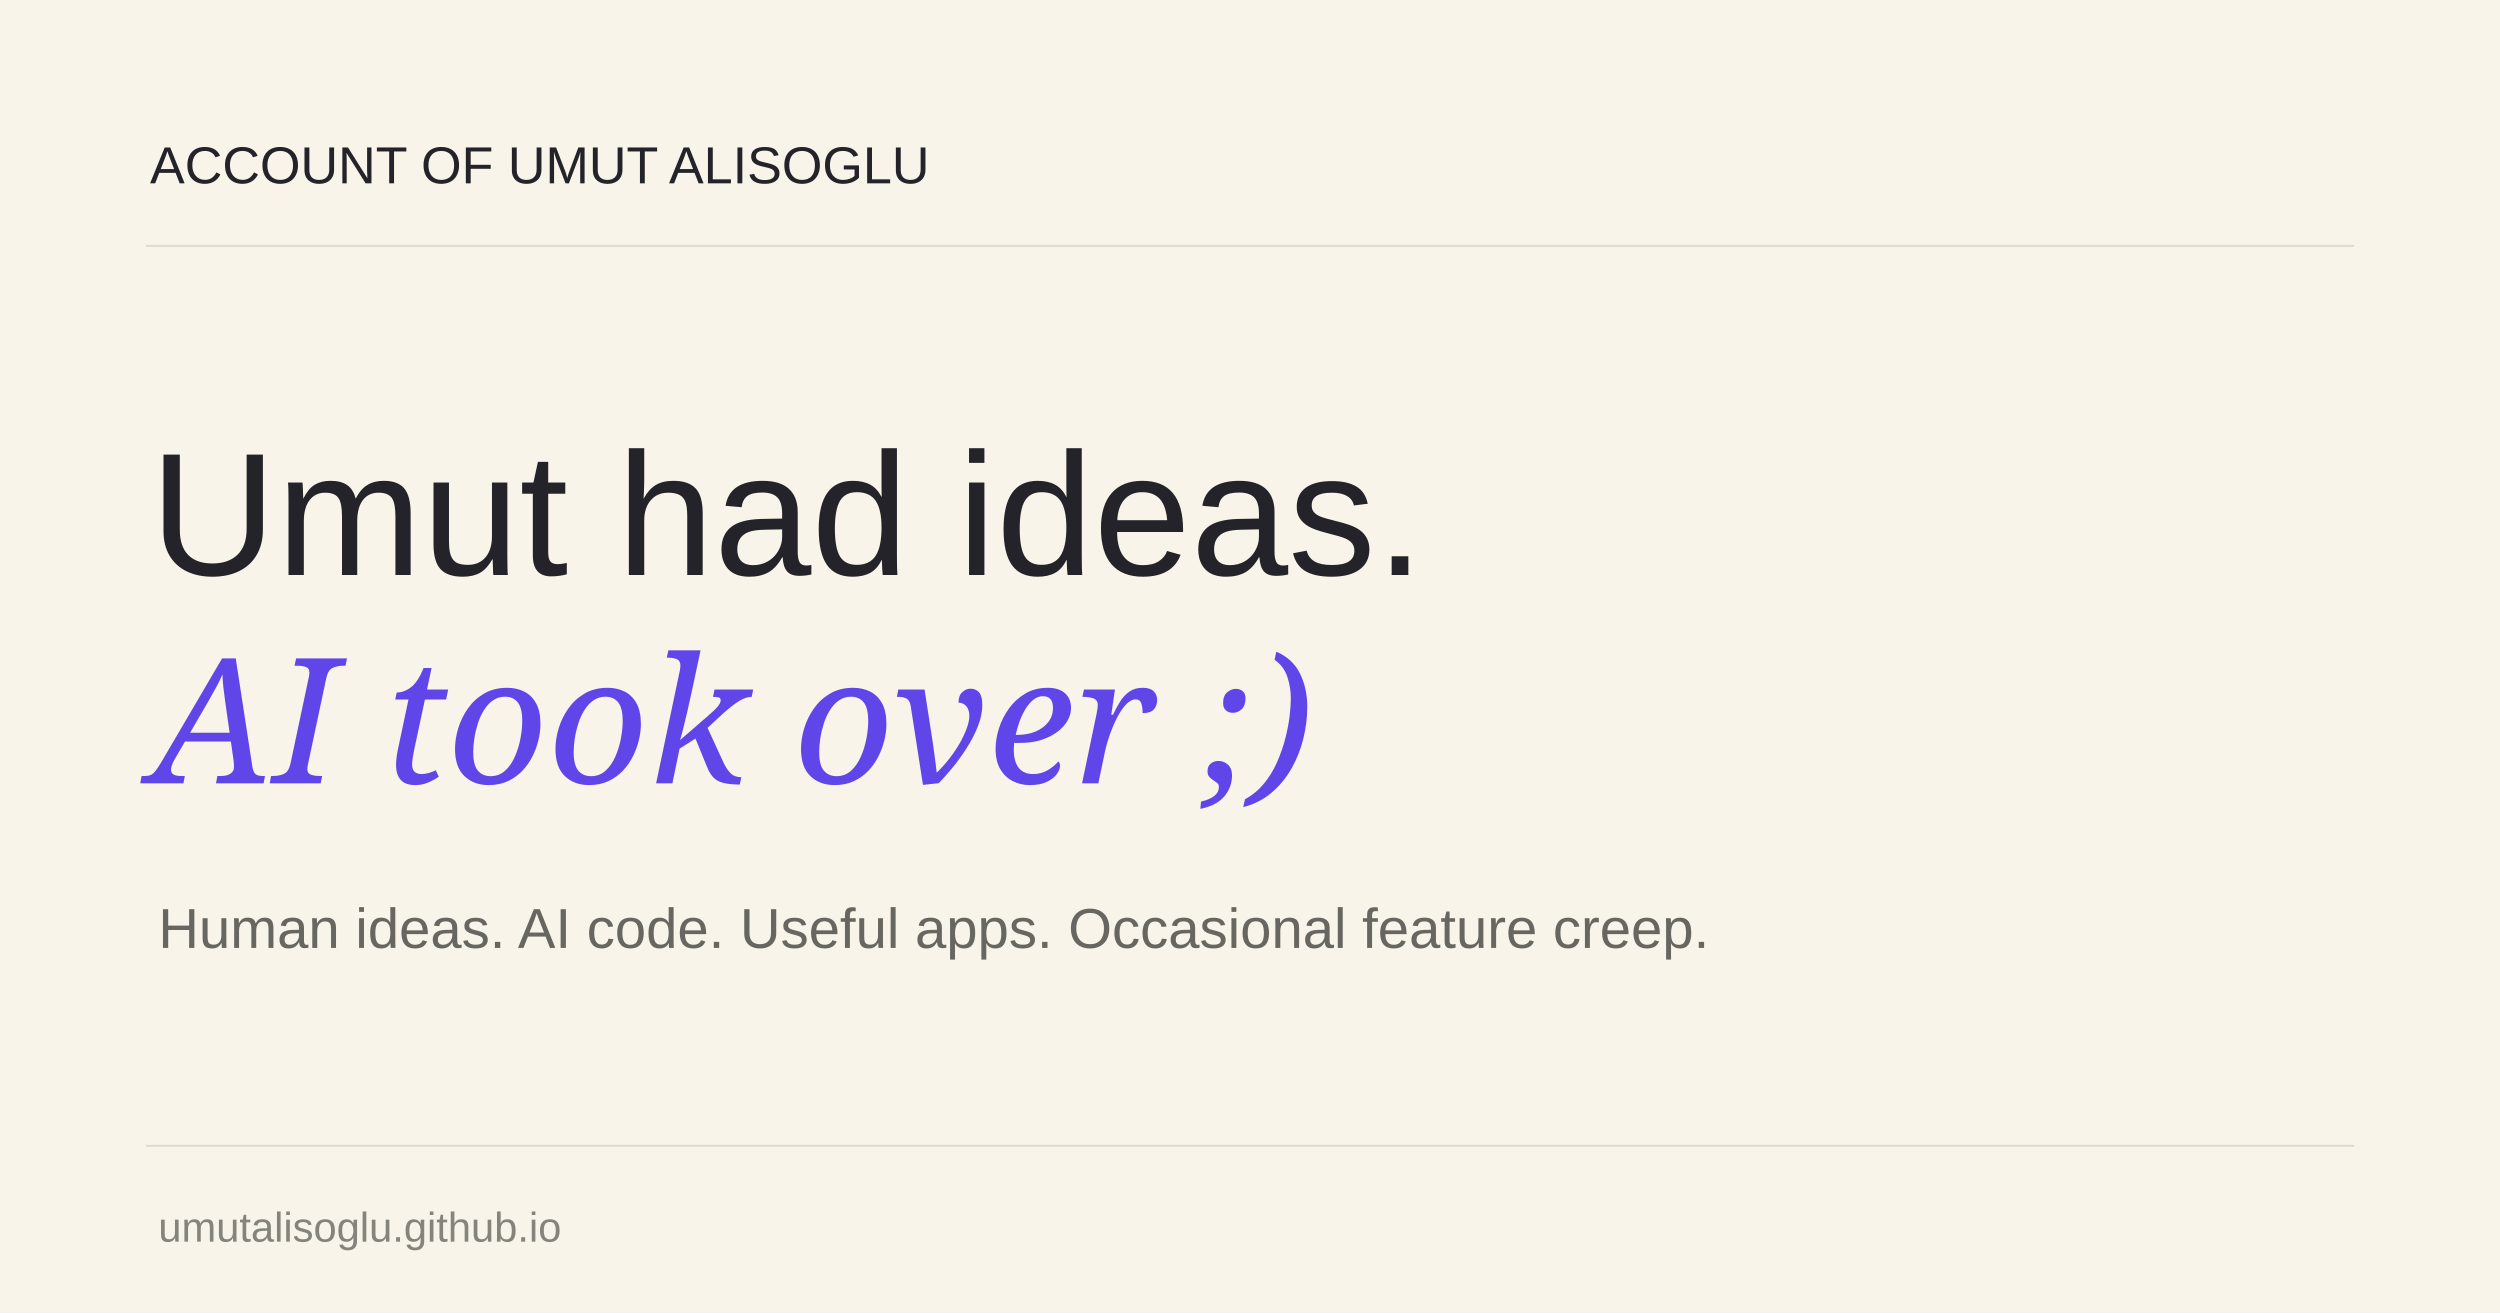
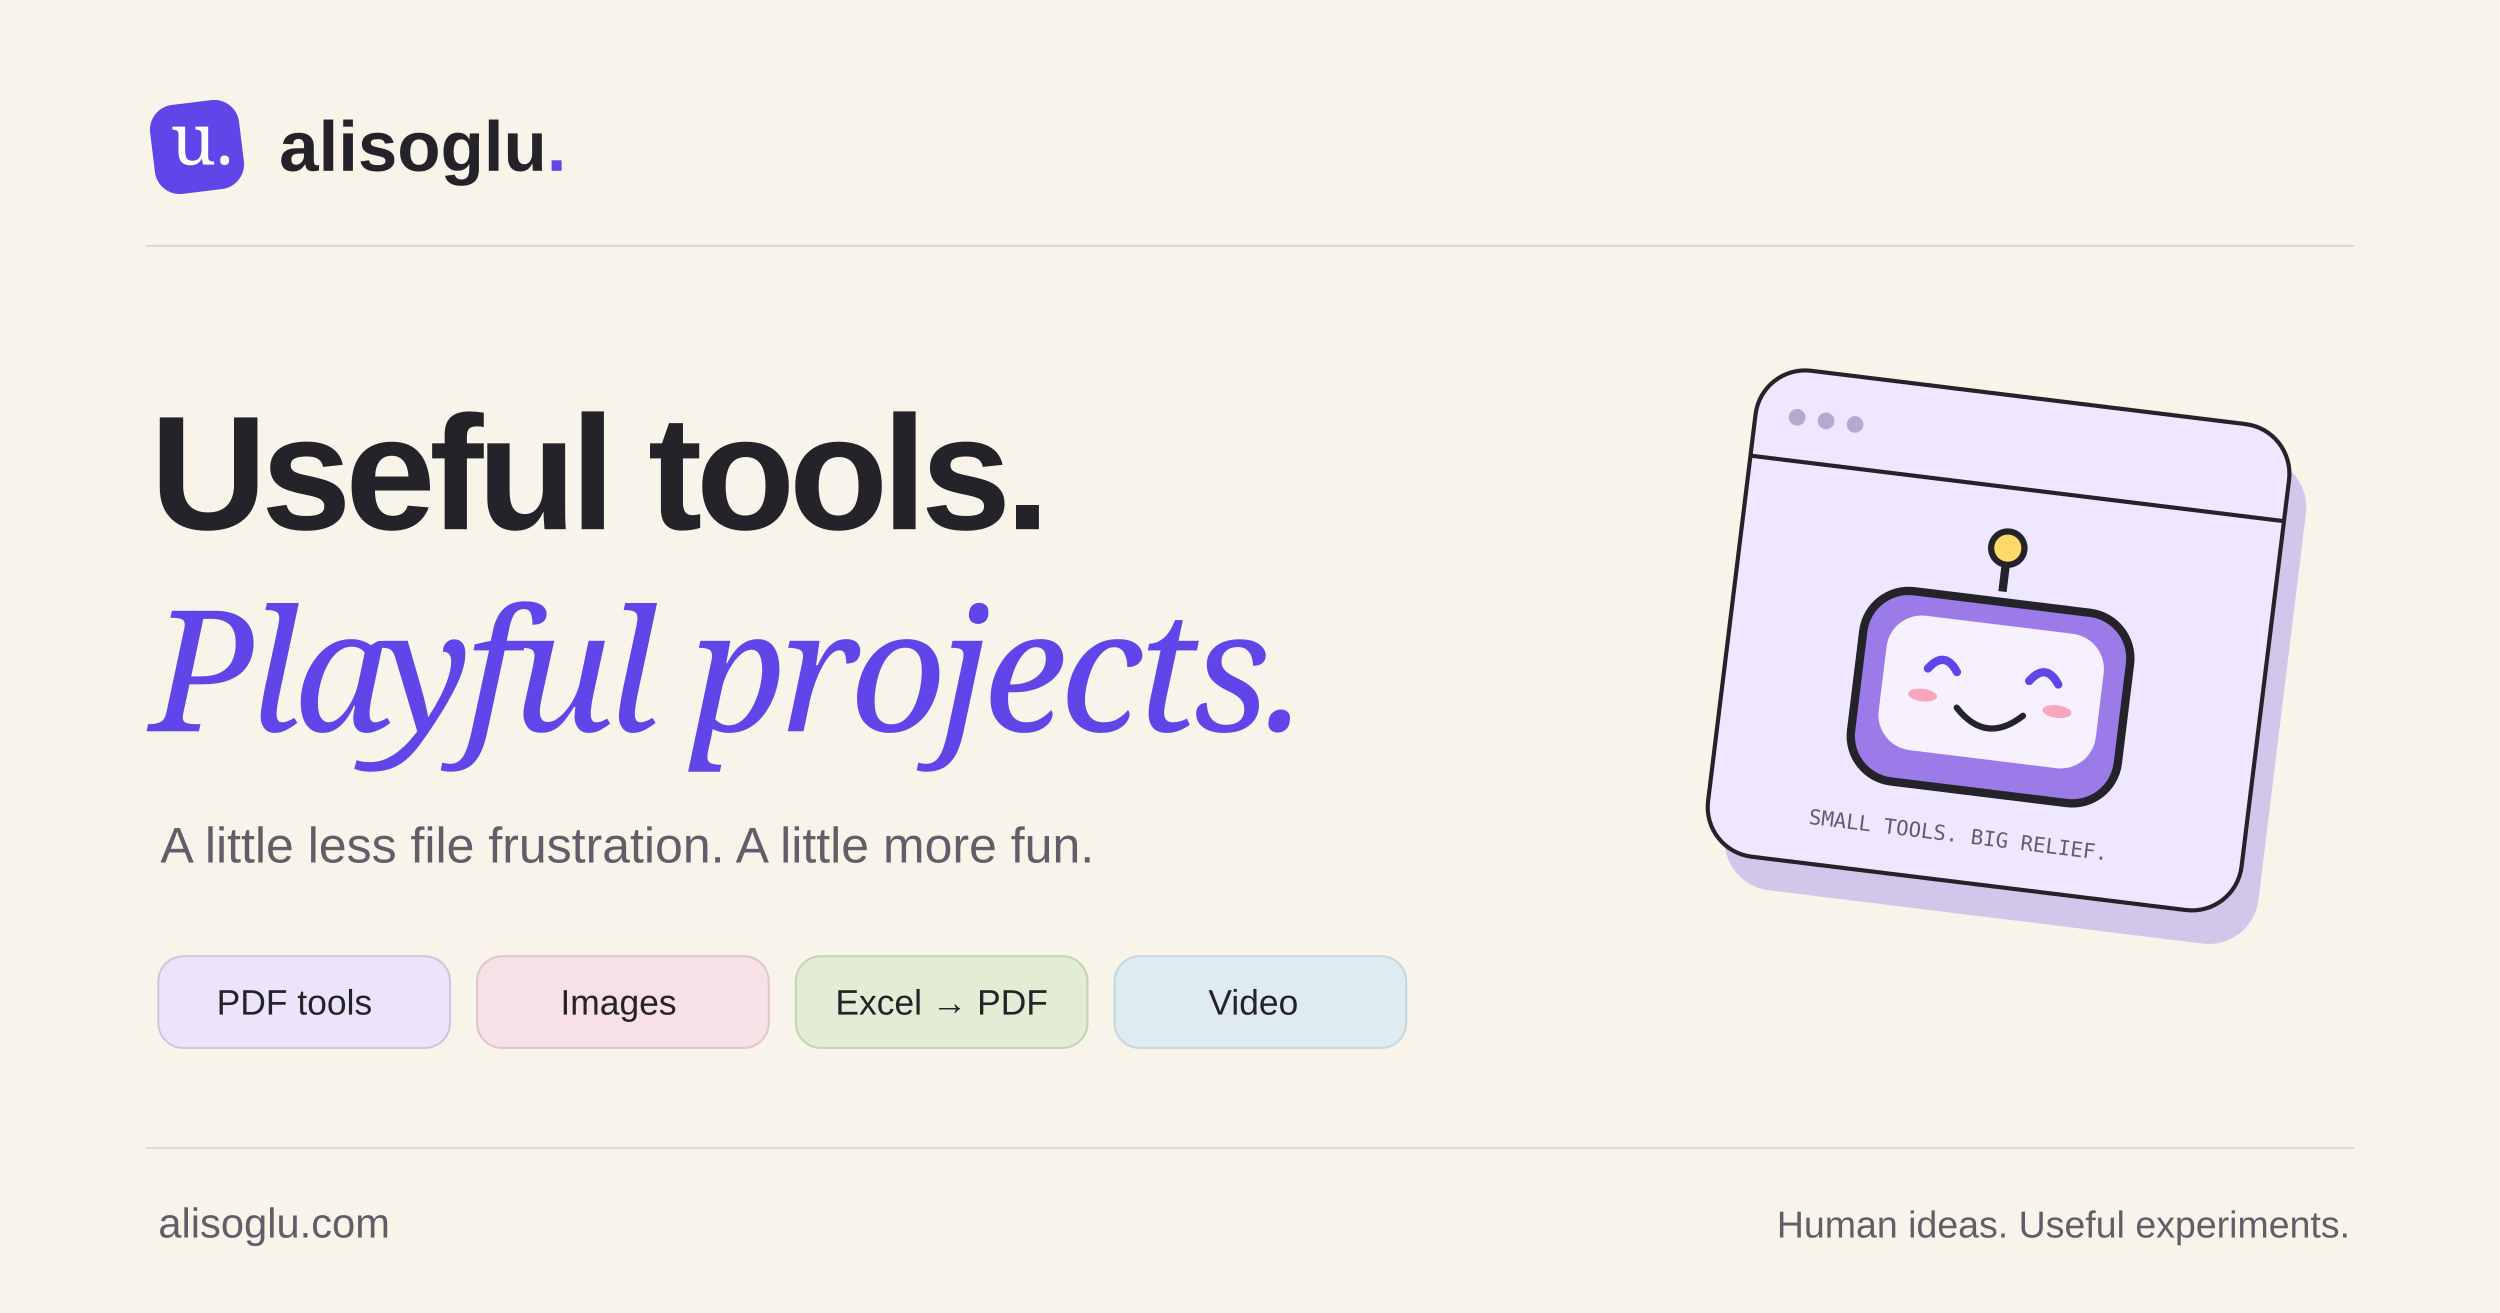
<svg xmlns="http://www.w3.org/2000/svg" width="1200" height="630" viewBox="0 0 1200 630">
  <rect width="1200" height="630" fill="#f8f4e9" />
-   <path d="M70 118h1060M70 550h1060" stroke="#dcdcd3" />
-   <text x="72" y="88" font-family="Arial,sans-serif" font-size="25" fill="#242329">ACCOUNT OF UMUT ALISOGLU</text>
-   <text x="72" y="276" font-family="Arial,sans-serif" font-size="84" fill="#242329">Umut had ideas.</text>
-   <text x="72" y="376" font-family="Georgia,serif" font-style="italic" font-size="84" fill="#6045e9">AI took over ;)</text>
-   <text x="76" y="455" font-family="Arial,sans-serif" font-size="27" fill="#686660">Human ideas. AI code. Useful apps. Occasional feature creep.</text>
-   <text x="76" y="596" font-family="Arial,sans-serif" font-size="20" fill="#85847c">umutalisoglu.github.io</text>
+   <path d="M70 118h1060M70 551h1060" stroke="#ded9cc" />
+   <rect x="73" y="49" width="43" height="43" rx="12" fill="#6045e9" transform="rotate(-7 95 70)" />
+   <text x="82" y="79" font-family="Georgia,serif" font-size="34" fill="white">u.</text>
+   <text x="134" y="82" font-family="Arial,sans-serif" font-size="34" font-weight="700" fill="#242329">alisoglu<tspan fill="#6045e9">.</tspan>
+   </text>
+   <text x="72" y="254" font-family="Arial,sans-serif" font-size="78" font-weight="700" letter-spacing="-3" fill="#242329">Useful tools.</text>
+   <text x="72" y="351" font-family="Georgia,serif" font-style="italic" font-size="81" letter-spacing="-3" fill="#6045e9">Playful projects.</text>
+   <text x="77" y="414" font-family="Arial,sans-serif" font-size="24" fill="#625e69">A little less file frustration. A little more fun.</text>
+   <g font-family="Arial,sans-serif" font-size="17" fill="#242329">
+     <rect x="76" y="459" width="140" height="44" rx="12" fill="#ebe4fb" stroke="#d0c6df" />
+     <text x="104" y="487">PDF tools</text>
+     <rect x="229" y="459" width="140" height="44" rx="12" fill="#f8e1e6" stroke="#e0c6cd" />
+     <text x="269" y="487">Images</text>
+     <rect x="382" y="459" width="140" height="44" rx="12" fill="#e3edd5" stroke="#c6d4b6" />
+     <text x="452" y="487" text-anchor="middle">Excel → PDF</text>
+     <rect x="535" y="459" width="140" height="44" rx="12" fill="#deebf1" stroke="#c6d7df" />
+     <text x="580" y="487">Video</text>
+   </g>
+   <g transform="translate(830 190) rotate(7 130 120)">
+     <rect x="10" y="15" width="258" height="235" rx="24" fill="#d3c6eb" />
+     <rect width="258" height="235" rx="24" fill="#eee7ff" stroke="#242329" stroke-width="2" />
+     <path d="M0 44h258" stroke="#242329" stroke-width="2" />
+     <g fill="#b7a8cf">
+       <circle cx="20" cy="23" r="4" />
+       <circle cx="34" cy="23" r="4" />
+       <circle cx="48" cy="23" r="4" />
+     </g>
+     <path d="M128 94V77" stroke="#242329" stroke-width="4" />
+     <circle cx="128" cy="73" r="8" fill="#ffda69" stroke="#242329" stroke-width="3" />
+     <rect x="64" y="99" width="129" height="92" rx="22" fill="#9a7be7" stroke="#242329" stroke-width="4" />
+     <rect x="76" y="110" width="105" height="65" rx="17" fill="#f7f0ff" />
+     <path d="M97 135q7-10 14 0m35 0q7-10 14 0" fill="none" stroke="#6045e9" stroke-width="4" stroke-linecap="round" />
+     <path d="M113 152q16 16 32 0" fill="none" stroke="#242329" stroke-width="3" stroke-linecap="round" />
+     <ellipse cx="96" cy="148" rx="7" ry="3" fill="#f8a6be" />
+     <ellipse cx="161" cy="148" rx="7" ry="3" fill="#f8a6be" />
+     <text x="49" y="216" font-family="monospace" font-size="10" fill="#625e69">SMALL TOOLS. BIG RELIEF.</text>
+   </g>
+   <text x="76" y="594" font-family="Arial,sans-serif" font-size="20" fill="#625e69">alisoglu.com</text>
+   <text x="1128" y="594" text-anchor="end" font-family="Arial,sans-serif" font-size="18" fill="#625e69">Human ideas. Useful experiments.</text>
</svg>
